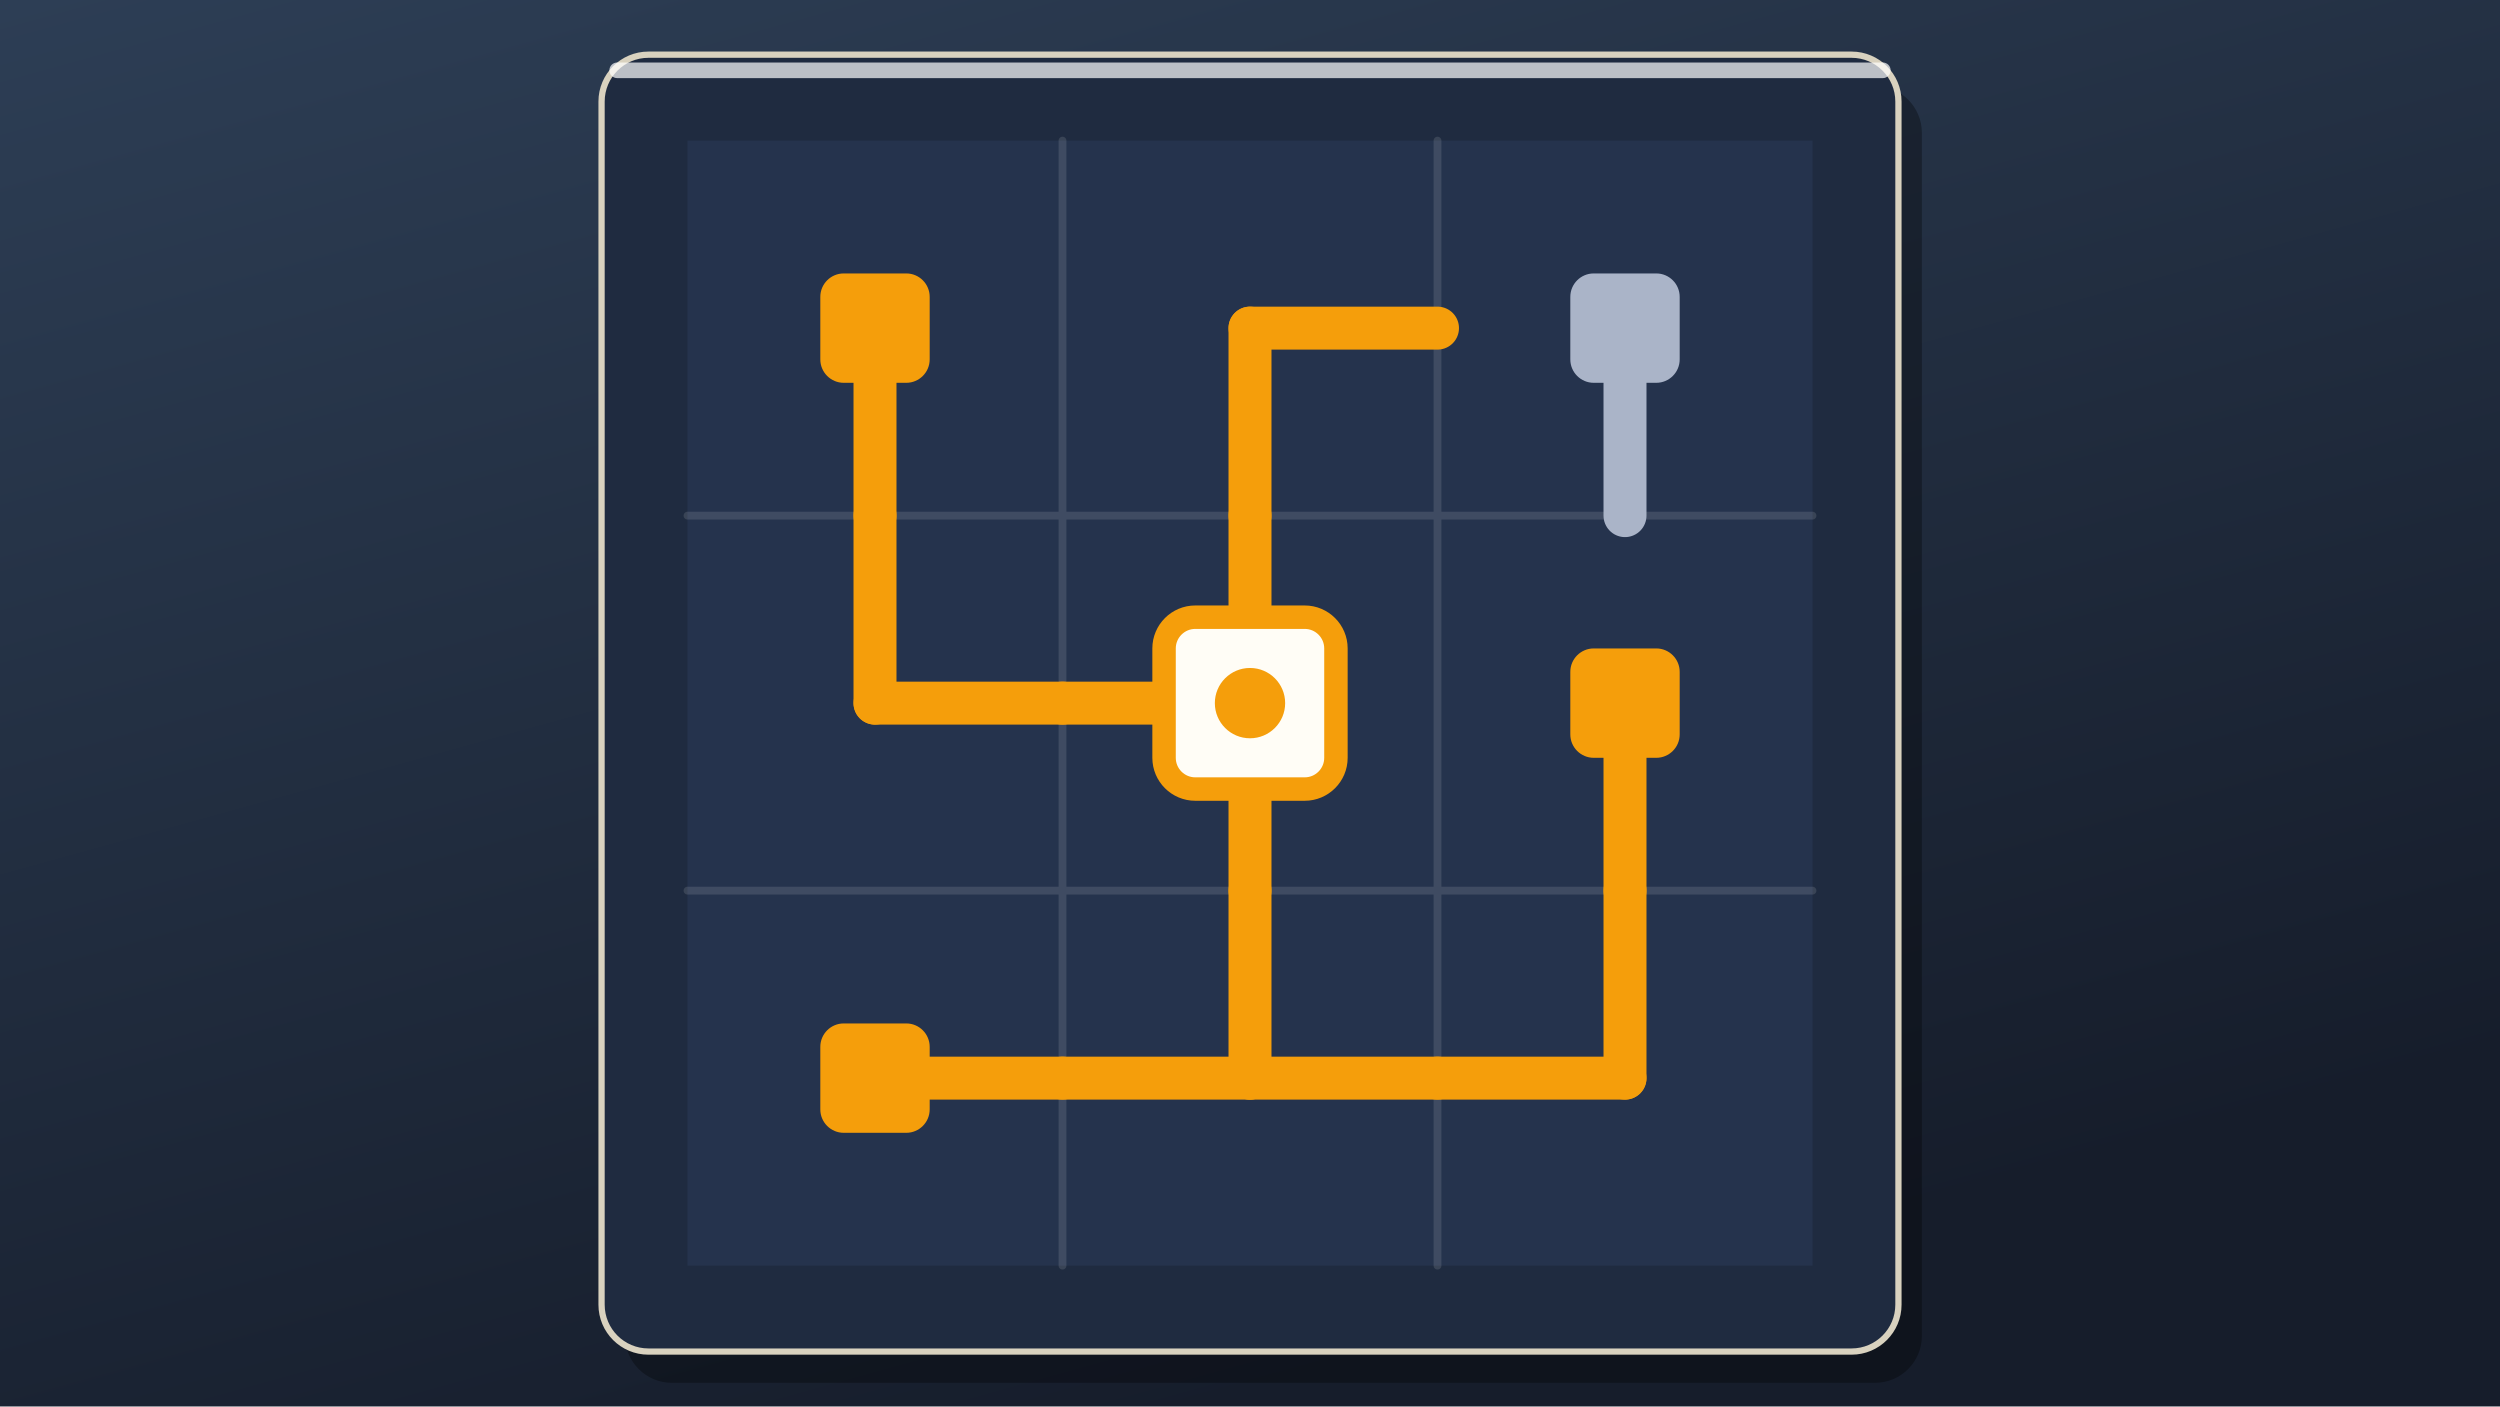
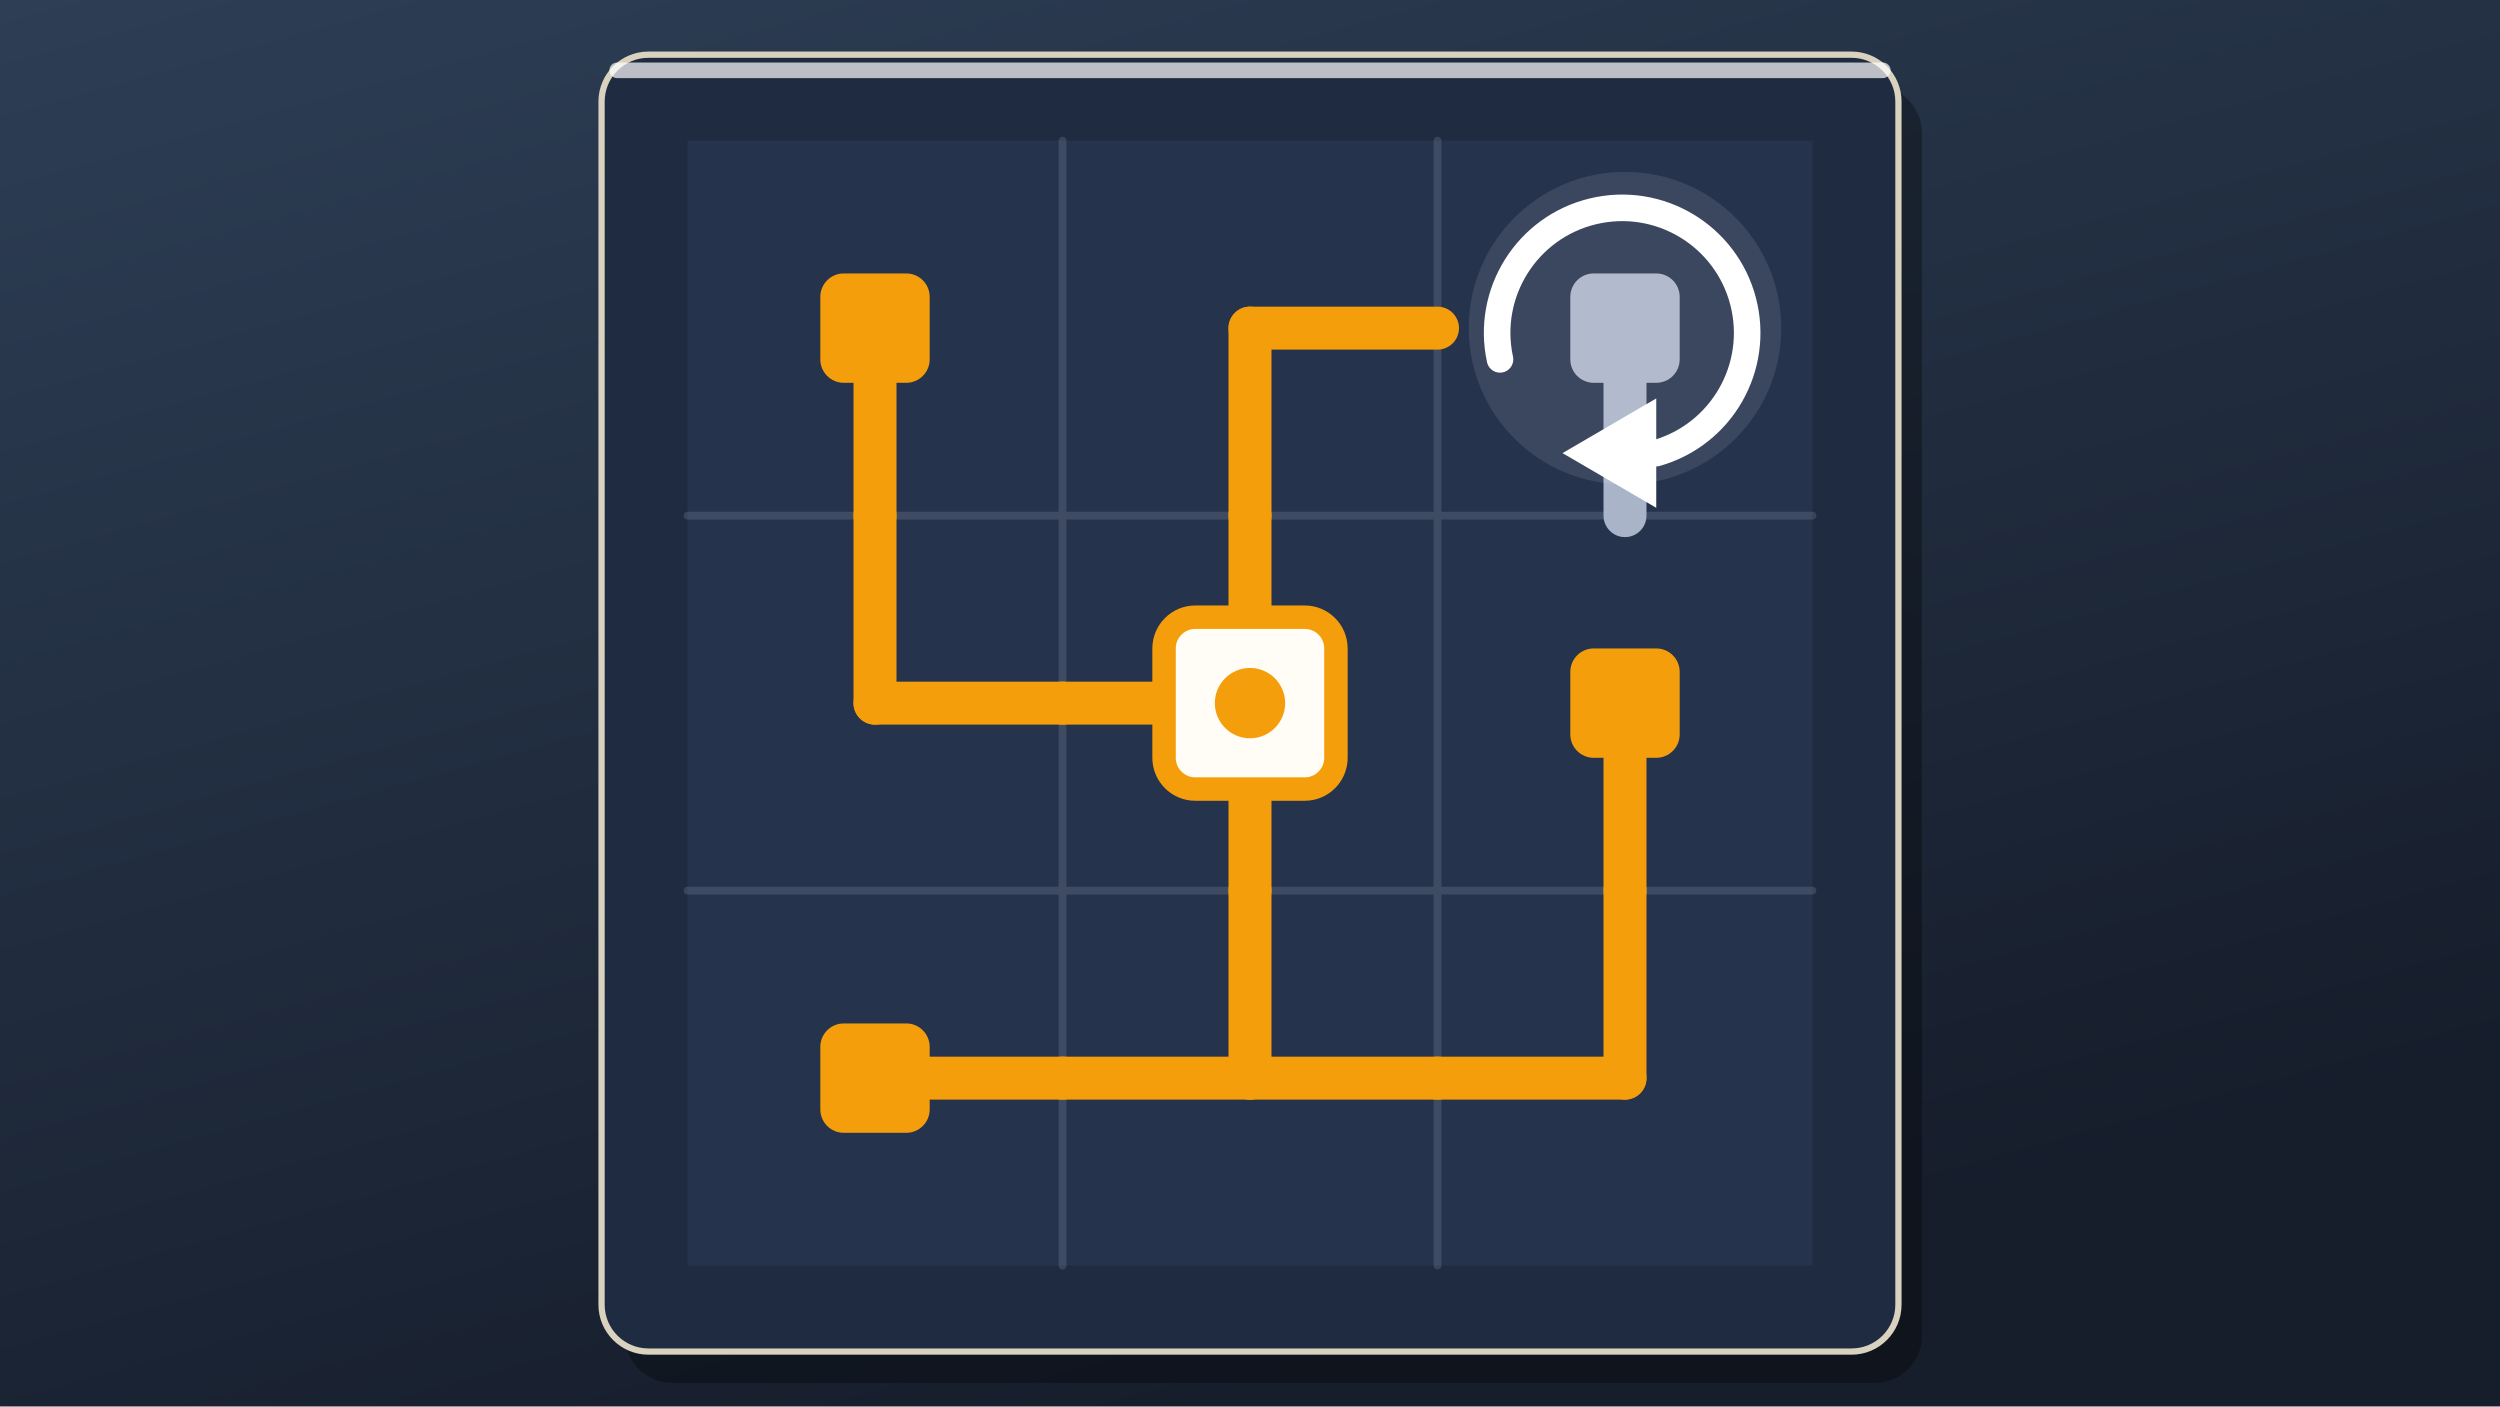
<svg xmlns="http://www.w3.org/2000/svg" width="320" height="180" viewBox="0 0 320 180">
  <rect width="320" height="180" fill="#161d2b" />
  <defs>
    <linearGradient id="pz-net-paper" x1="0" y1="0" x2="1" y2="1">
      <stop offset="0" stop-color="#fffdf6" />
      <stop offset="1" stop-color="#ebe5d3" />
    </linearGradient>
    <linearGradient id="pz-net-wood" x1="0" y1="0" x2="0.4" y2="1">
      <stop offset="0" stop-color="#c99a62" />
      <stop offset="1" stop-color="#8f6538" />
    </linearGradient>
    <linearGradient id="pz-net-slate" x1="0" y1="0" x2="0.5" y2="1">
      <stop offset="0" stop-color="#2d3e55" />
      <stop offset="1" stop-color="#161d2b" />
    </linearGradient>
    <radialGradient id="pz-net-felt" cx="0.35" cy="0.3" r="0.9" fx="0.35" fy="0.3">
      <stop offset="0" stop-color="#2f6a4d" />
      <stop offset="1" stop-color="#17382a" />
    </radialGradient>
    <radialGradient id="pz-net-ball" cx="0.32" cy="0.28" r="0.8" fx="0.32" fy="0.28">
      <stop offset="0" stop-color="#fff" />
      <stop offset="0.35" stop-color="#9fb4d6" />
      <stop offset="1" stop-color="#3a4d6e" />
    </radialGradient>
    <linearGradient id="pz-net-tile" x1="0" y1="0" x2="0.4" y2="1">
      <stop offset="0" stop-color="#f1d9a8" />
      <stop offset="1" stop-color="#d3aa63" />
    </linearGradient>
    <linearGradient id="pz-net-steel" x1="0" y1="0" x2="0" y2="1">
      <stop offset="0" stop-color="#f4f6fa" />
      <stop offset="1" stop-color="#9aa5b8" />
    </linearGradient>
  </defs>
  <rect x="0" y="0" width="320" height="180" fill="url(#pz-net-slate)" />
  <rect x="80" y="11" width="166" height="166" rx="6" fill="rgba(0,0,0,0.32)" />
  <rect x="77" y="7" width="166" height="166" rx="6" fill="#1f2b40" stroke="#d9d2bf" stroke-width="0.8" />
  <rect x="78" y="8" width="164" height="2" rx="1" fill="#fff" fill-opacity="0.7" />
  <rect x="88" y="18" width="144" height="144" fill="#25334d" />
  <path d="M136 18V162M184 18V162M88 66H232M88 114H232" fill="none" stroke="rgba(255,255,255,0.12)" stroke-width="1" stroke-linecap="round" stroke-linejoin="round" />
  <path d="M112 42L112 66" stroke="#f59e0b" stroke-width="5.5" stroke-linecap="round" fill="none" />
  <rect x="105" y="35" width="14" height="14" rx="3" fill="#f59e0b" />
  <path d="M160 42L184 42" stroke="#f59e0b" stroke-width="5.5" stroke-linecap="round" fill="none" />
  <path d="M160 42L160 66" stroke="#f59e0b" stroke-width="5.5" stroke-linecap="round" fill="none" />
  <path d="M208 42L208 66" stroke="#aab4c8" stroke-width="5.5" stroke-linecap="round" fill="none" />
  <rect x="201" y="35" width="14" height="14" rx="3" fill="#aab4c8" />
  <path d="M112 90L112 66" stroke="#f59e0b" stroke-width="5.5" stroke-linecap="round" fill="none" />
  <path d="M112 90L136 90" stroke="#f59e0b" stroke-width="5.5" stroke-linecap="round" fill="none" />
  <path d="M160 90L160 66" stroke="#f59e0b" stroke-width="5.5" stroke-linecap="round" fill="none" />
  <path d="M160 90L160 114" stroke="#f59e0b" stroke-width="5.5" stroke-linecap="round" fill="none" />
  <path d="M160 90L136 90" stroke="#f59e0b" stroke-width="5.5" stroke-linecap="round" fill="none" />
  <path d="M208 90L208 114" stroke="#f59e0b" stroke-width="5.5" stroke-linecap="round" fill="none" />
  <rect x="201" y="83" width="14" height="14" rx="3" fill="#f59e0b" />
  <path d="M112 138L136 138" stroke="#f59e0b" stroke-width="5.5" stroke-linecap="round" fill="none" />
  <rect x="105" y="131" width="14" height="14" rx="3" fill="#f59e0b" />
  <path d="M160 138L160 114" stroke="#f59e0b" stroke-width="5.5" stroke-linecap="round" fill="none" />
  <path d="M160 138L184 138" stroke="#f59e0b" stroke-width="5.5" stroke-linecap="round" fill="none" />
  <path d="M160 138L136 138" stroke="#f59e0b" stroke-width="5.5" stroke-linecap="round" fill="none" />
  <path d="M208 138L208 114" stroke="#f59e0b" stroke-width="5.5" stroke-linecap="round" fill="none" />
  <path d="M208 138L184 138" stroke="#f59e0b" stroke-width="5.5" stroke-linecap="round" fill="none" />
  <rect x="149" y="79" width="22" height="22" rx="4" fill="#fffdf6" stroke="#f59e0b" stroke-width="3" />
  <circle cx="160" cy="90" r="4.5" fill="#f59e0b" />
+   <circle cx="208" cy="42" r="20" fill="rgba(255,255,255,0.1)" stroke="#fff" stroke-width="0" />
+   <path d="M192 46A16 16 0 1 1 212 58" fill="none" stroke="#fff" stroke-width="3.4" stroke-linecap="round" stroke-linejoin="round" />
+   <path d="M212 51L212 65L200 58Z" fill="#fff" />
</svg>
